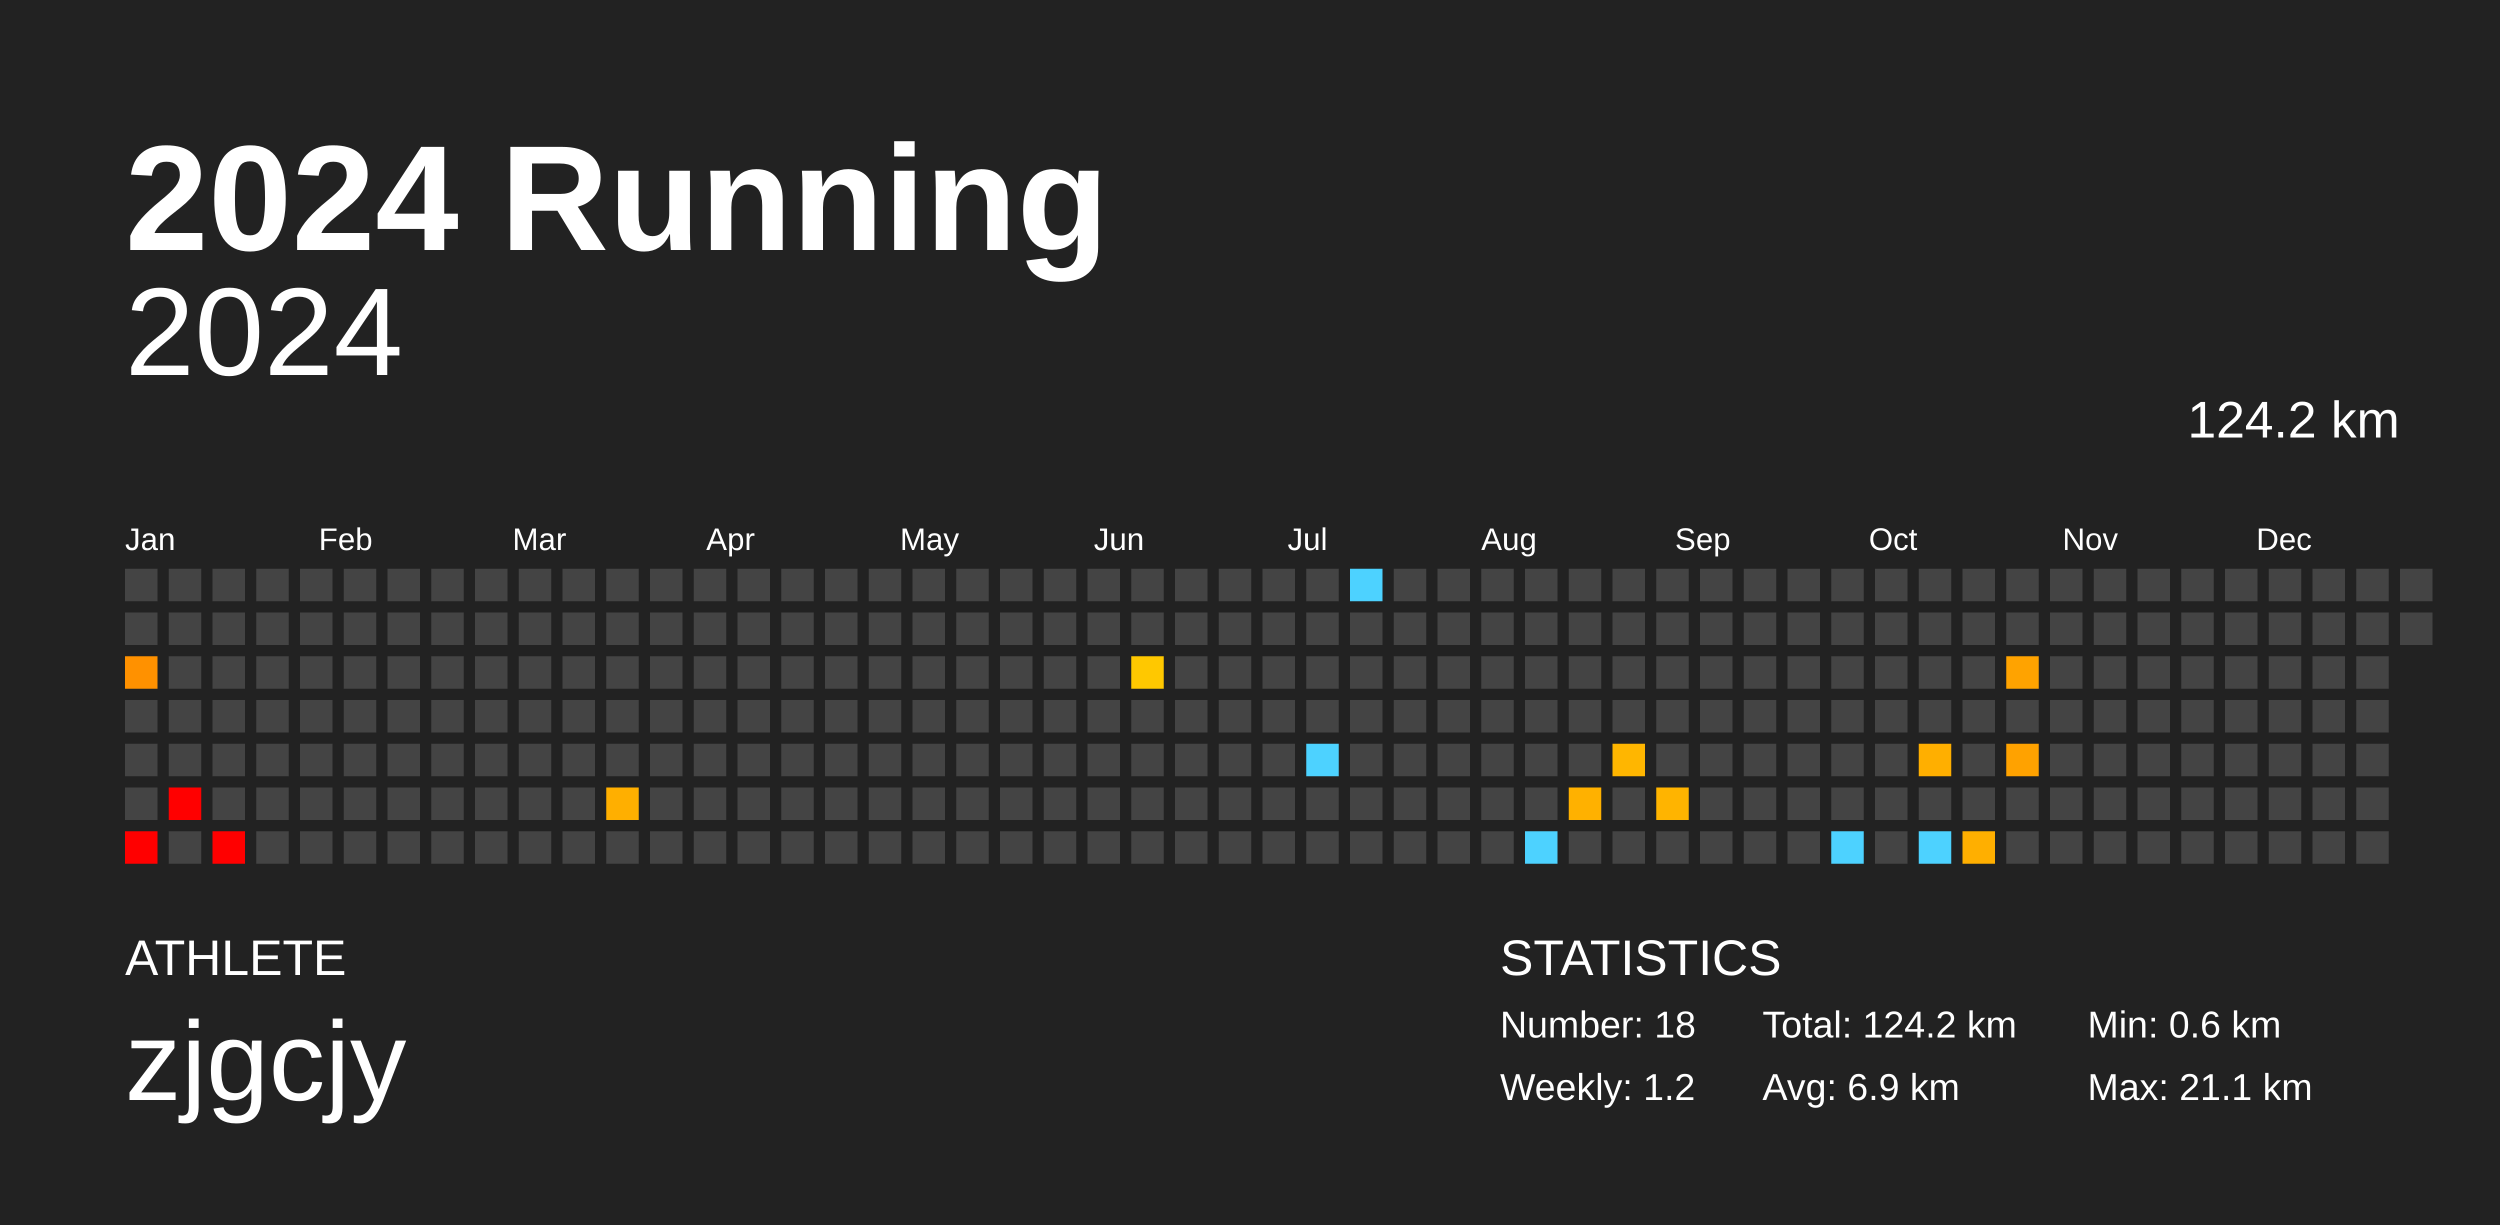
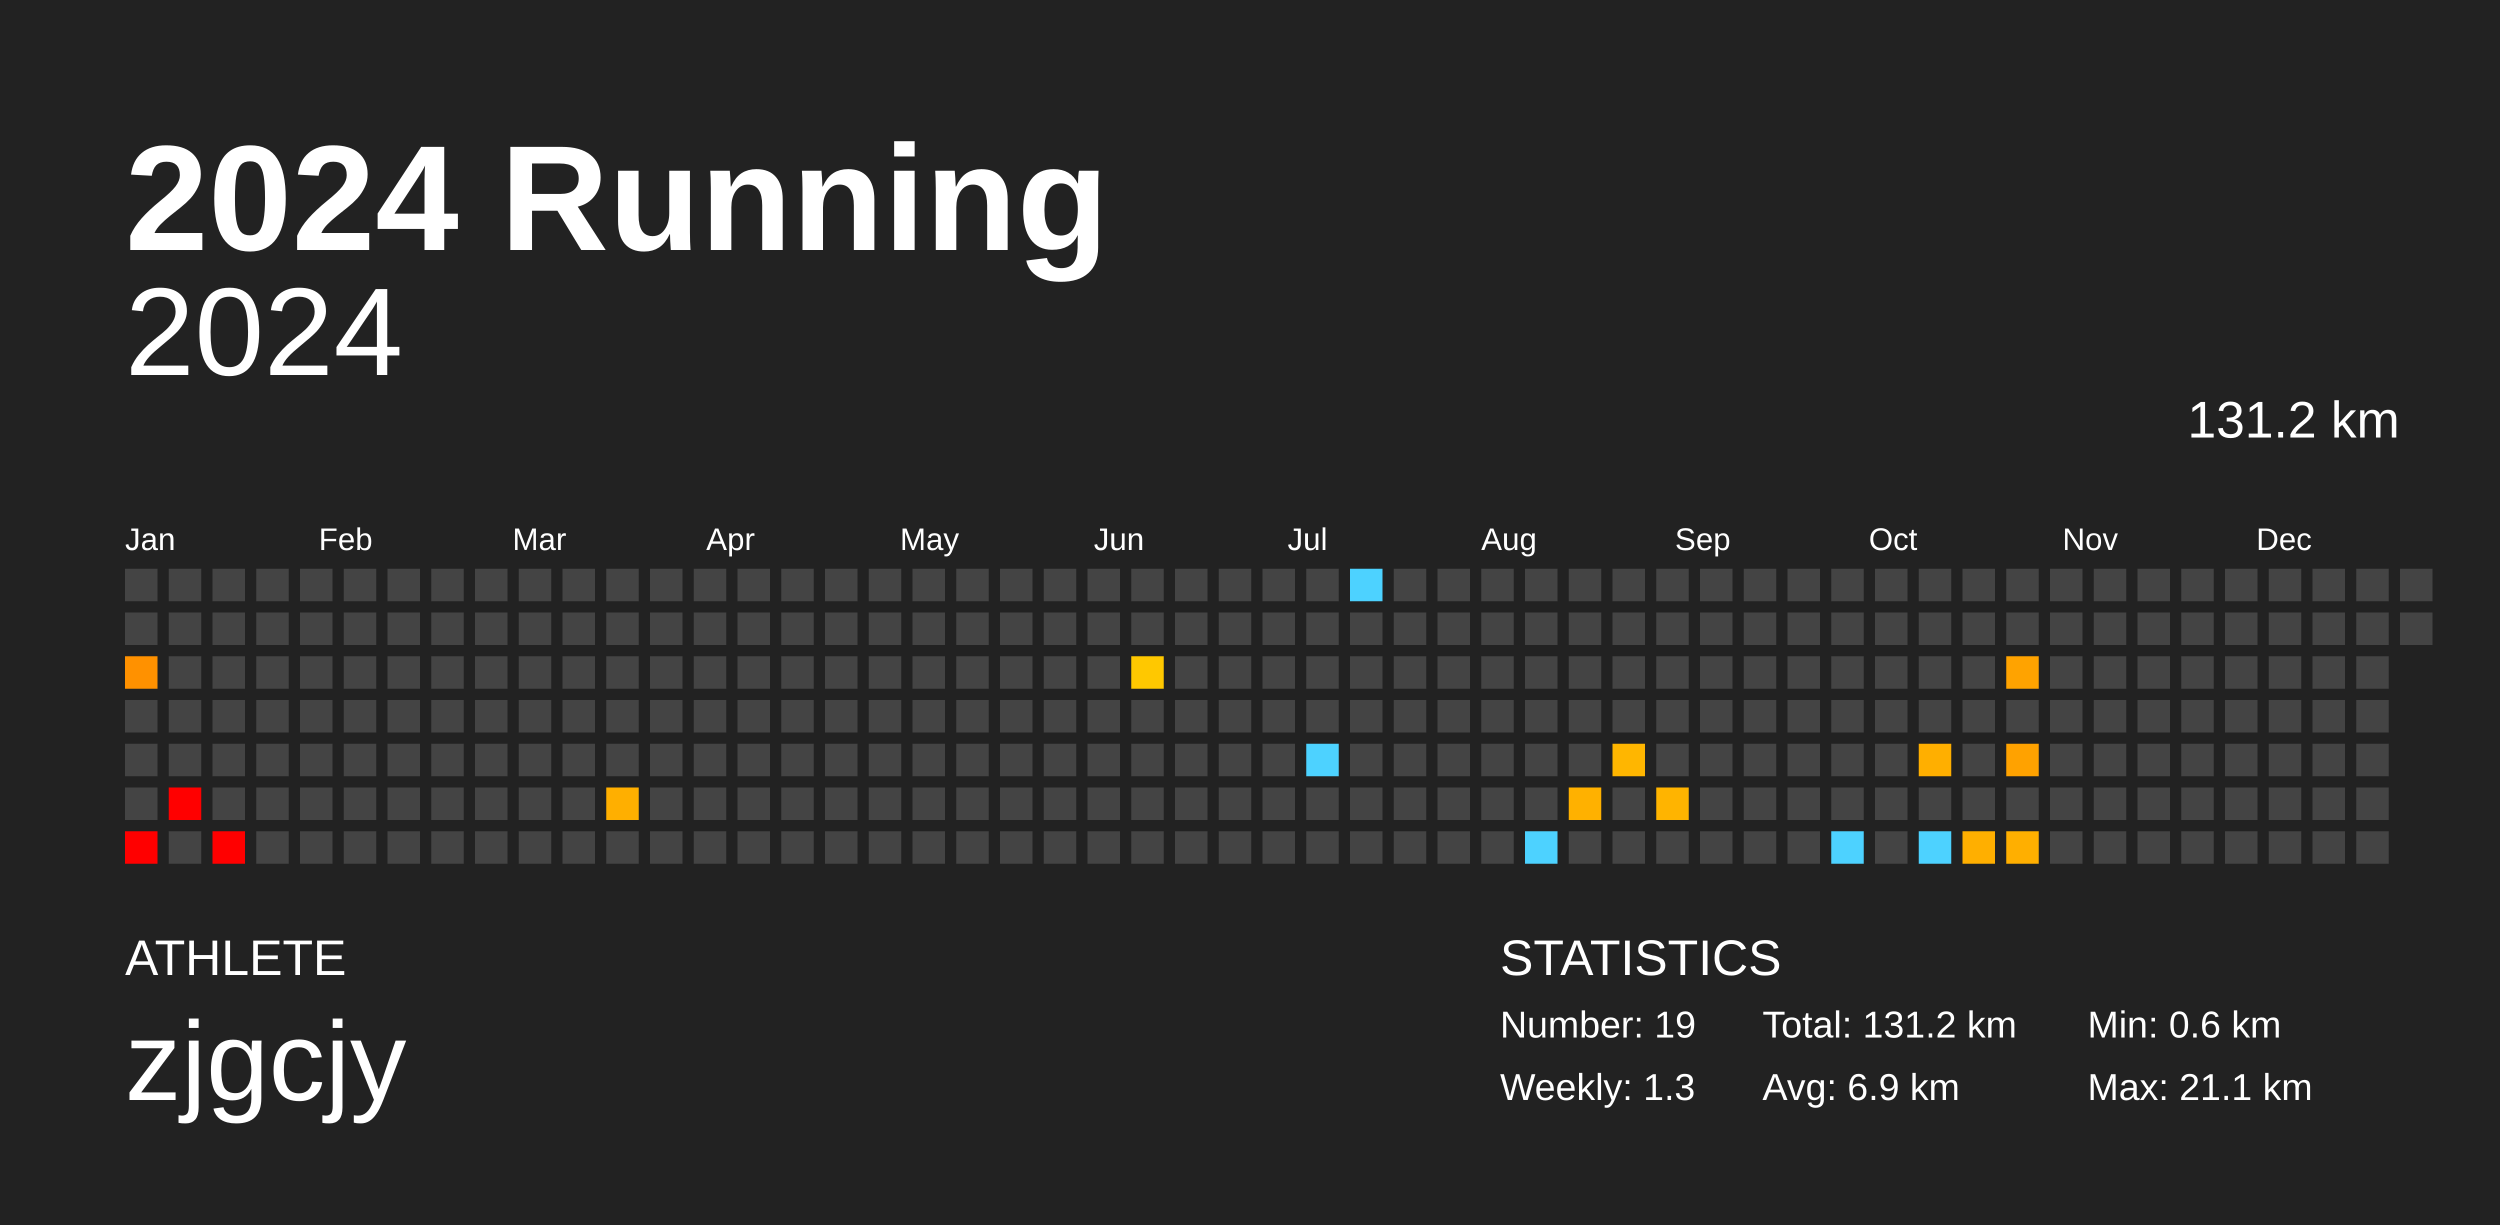
<svg xmlns="http://www.w3.org/2000/svg" baseProfile="full" height="98mm" version="1.1" viewBox="0,0,200,98" width="200mm">
  <defs />
  <rect fill="#222222" height="98" width="200" x="0" y="0" />
  <text fill="#FFFFFF" style="font-size:12px; font-family:Arial; font-weight:bold;" x="10" y="20">2024 Running</text>
  <text fill="#FFFFFF" style="font-size:4px; font-family:Arial" x="10" y="78">ATHLETE</text>
  <text fill="#FFFFFF" style="font-size:9px; font-family:Arial" x="10" y="88">zjgcjy</text>
  <text fill="#FFFFFF" style="font-size:4px; font-family:Arial" x="120" y="78">STATISTICS</text>
-   <text fill="#FFFFFF" style="font-size:3px; font-family:Arial" x="120" y="83">Number: 18</text>
-   <text fill="#FFFFFF" style="font-size:3px; font-family:Arial" x="120" y="88">Weekly: 1.2</text>
-   <text fill="#FFFFFF" style="font-size:3px; font-family:Arial" x="141" y="83">Total: 124.2 km</text>
+   <text fill="#FFFFFF" style="font-size:3px; font-family:Arial" x="120" y="83">Number: 19</text>
+   <text fill="#FFFFFF" style="font-size:3px; font-family:Arial" x="120" y="88">Weekly: 1.3</text>
+   <text fill="#FFFFFF" style="font-size:3px; font-family:Arial" x="141" y="83">Total: 131.2 km</text>
  <text fill="#FFFFFF" style="font-size:3px; font-family:Arial" x="141" y="88">Avg: 6.9 km</text>
  <text fill="#FFFFFF" style="font-size:3px; font-family:Arial" x="167" y="83">Min: 0.6 km</text>
  <text fill="#FFFFFF" style="font-size:3px; font-family:Arial" x="167" y="88">Max: 21.1 km</text>
  <text alignment-baseline="hanging" fill="#FFFFFF" style="font-size:10.0px; font-family:Arial;" x="10" y="30">2024</text>
-   <text alignment-baseline="hanging" fill="#FFFFFF" style="font-size:4.125px; font-family:Arial;" x="175" y="35">124.2 km</text>
+   <text alignment-baseline="hanging" fill="#FFFFFF" style="font-size:4.125px; font-family:Arial;" x="175" y="35">131.2 km</text>
  <text fill="#FFFFFF" style="font-size:2.5px; font-family:Arial" x="10.0" y="44">Jan</text>
  <text fill="#FFFFFF" style="font-size:2.5px; font-family:Arial" x="25.5" y="44">Feb</text>
  <text fill="#FFFFFF" style="font-size:2.5px; font-family:Arial" x="41.0" y="44">Mar</text>
  <text fill="#FFFFFF" style="font-size:2.5px; font-family:Arial" x="56.5" y="44">Apr</text>
  <text fill="#FFFFFF" style="font-size:2.5px; font-family:Arial" x="72.0" y="44">May</text>
  <text fill="#FFFFFF" style="font-size:2.5px; font-family:Arial" x="87.5" y="44">Jun</text>
  <text fill="#FFFFFF" style="font-size:2.5px; font-family:Arial" x="103.0" y="44">Jul</text>
  <text fill="#FFFFFF" style="font-size:2.5px; font-family:Arial" x="118.5" y="44">Aug</text>
  <text fill="#FFFFFF" style="font-size:2.5px; font-family:Arial" x="134.0" y="44">Sep</text>
  <text fill="#FFFFFF" style="font-size:2.5px; font-family:Arial" x="149.5" y="44">Oct</text>
  <text fill="#FFFFFF" style="font-size:2.5px; font-family:Arial" x="165.0" y="44">Nov</text>
  <text fill="#FFFFFF" style="font-size:2.5px; font-family:Arial" x="180.5" y="44">Dec</text>
  <rect fill="#444444" height="2.6" width="2.6" x="10.0" y="45.5" />
  <rect fill="#444444" height="2.6" width="2.6" x="10.0" y="49.0" />
  <rect fill="#ff9100" height="2.6" width="2.6" x="10.0" y="52.5" />
  <rect fill="#444444" height="2.6" width="2.6" x="10.0" y="56.0" />
  <rect fill="#444444" height="2.6" width="2.6" x="10.0" y="59.5" />
  <rect fill="#444444" height="2.6" width="2.6" x="10.0" y="63.0" />
  <rect fill="red" height="2.6" width="2.6" x="10.0" y="66.5" />
  <rect fill="#444444" height="2.6" width="2.6" x="13.5" y="45.5" />
  <rect fill="#444444" height="2.6" width="2.6" x="13.5" y="49.0" />
  <rect fill="#444444" height="2.6" width="2.6" x="13.5" y="52.5" />
  <rect fill="#444444" height="2.6" width="2.6" x="13.5" y="56.0" />
  <rect fill="#444444" height="2.6" width="2.6" x="13.5" y="59.5" />
  <rect fill="red" height="2.6" width="2.6" x="13.5" y="63.0" />
  <rect fill="#444444" height="2.6" width="2.6" x="13.5" y="66.5" />
  <rect fill="#444444" height="2.6" width="2.6" x="17.0" y="45.5" />
  <rect fill="#444444" height="2.6" width="2.6" x="17.0" y="49.0" />
  <rect fill="#444444" height="2.6" width="2.6" x="17.0" y="52.5" />
  <rect fill="#444444" height="2.6" width="2.6" x="17.0" y="56.0" />
  <rect fill="#444444" height="2.6" width="2.6" x="17.0" y="59.5" />
  <rect fill="#444444" height="2.6" width="2.6" x="17.0" y="63.0" />
  <rect fill="red" height="2.6" width="2.6" x="17.0" y="66.5" />
  <rect fill="#444444" height="2.6" width="2.6" x="20.5" y="45.5" />
  <rect fill="#444444" height="2.6" width="2.6" x="20.5" y="49.0" />
  <rect fill="#444444" height="2.6" width="2.6" x="20.5" y="52.5" />
  <rect fill="#444444" height="2.6" width="2.6" x="20.5" y="56.0" />
  <rect fill="#444444" height="2.6" width="2.6" x="20.5" y="59.5" />
  <rect fill="#444444" height="2.6" width="2.6" x="20.5" y="63.0" />
  <rect fill="#444444" height="2.6" width="2.6" x="20.5" y="66.5" />
  <rect fill="#444444" height="2.6" width="2.6" x="24.0" y="45.5" />
  <rect fill="#444444" height="2.6" width="2.6" x="24.0" y="49.0" />
  <rect fill="#444444" height="2.6" width="2.6" x="24.0" y="52.5" />
  <rect fill="#444444" height="2.6" width="2.6" x="24.0" y="56.0" />
  <rect fill="#444444" height="2.6" width="2.6" x="24.0" y="59.5" />
  <rect fill="#444444" height="2.6" width="2.6" x="24.0" y="63.0" />
  <rect fill="#444444" height="2.6" width="2.6" x="24.0" y="66.5" />
  <rect fill="#444444" height="2.6" width="2.6" x="27.5" y="45.5" />
  <rect fill="#444444" height="2.6" width="2.6" x="27.5" y="49.0" />
  <rect fill="#444444" height="2.6" width="2.6" x="27.5" y="52.5" />
  <rect fill="#444444" height="2.6" width="2.6" x="27.5" y="56.0" />
  <rect fill="#444444" height="2.6" width="2.6" x="27.5" y="59.5" />
  <rect fill="#444444" height="2.6" width="2.6" x="27.5" y="63.0" />
  <rect fill="#444444" height="2.6" width="2.6" x="27.5" y="66.5" />
  <rect fill="#444444" height="2.6" width="2.6" x="31.0" y="45.5" />
  <rect fill="#444444" height="2.6" width="2.6" x="31.0" y="49.0" />
  <rect fill="#444444" height="2.6" width="2.6" x="31.0" y="52.5" />
  <rect fill="#444444" height="2.6" width="2.6" x="31.0" y="56.0" />
  <rect fill="#444444" height="2.6" width="2.6" x="31.0" y="59.5" />
  <rect fill="#444444" height="2.6" width="2.6" x="31.0" y="63.0" />
  <rect fill="#444444" height="2.6" width="2.6" x="31.0" y="66.5" />
  <rect fill="#444444" height="2.6" width="2.6" x="34.5" y="45.5" />
  <rect fill="#444444" height="2.6" width="2.6" x="34.5" y="49.0" />
  <rect fill="#444444" height="2.6" width="2.6" x="34.5" y="52.5" />
  <rect fill="#444444" height="2.6" width="2.6" x="34.5" y="56.0" />
  <rect fill="#444444" height="2.6" width="2.6" x="34.5" y="59.5" />
  <rect fill="#444444" height="2.6" width="2.6" x="34.5" y="63.0" />
  <rect fill="#444444" height="2.6" width="2.6" x="34.5" y="66.5" />
  <rect fill="#444444" height="2.6" width="2.6" x="38.0" y="45.5" />
  <rect fill="#444444" height="2.6" width="2.6" x="38.0" y="49.0" />
  <rect fill="#444444" height="2.6" width="2.6" x="38.0" y="52.5" />
  <rect fill="#444444" height="2.6" width="2.6" x="38.0" y="56.0" />
  <rect fill="#444444" height="2.6" width="2.6" x="38.0" y="59.5" />
  <rect fill="#444444" height="2.6" width="2.6" x="38.0" y="63.0" />
  <rect fill="#444444" height="2.6" width="2.6" x="38.0" y="66.5" />
  <rect fill="#444444" height="2.6" width="2.6" x="41.5" y="45.5" />
  <rect fill="#444444" height="2.6" width="2.6" x="41.5" y="49.0" />
  <rect fill="#444444" height="2.6" width="2.6" x="41.5" y="52.5" />
  <rect fill="#444444" height="2.6" width="2.6" x="41.5" y="56.0" />
  <rect fill="#444444" height="2.6" width="2.6" x="41.5" y="59.5" />
  <rect fill="#444444" height="2.6" width="2.6" x="41.5" y="63.0" />
  <rect fill="#444444" height="2.6" width="2.6" x="41.5" y="66.5" />
  <rect fill="#444444" height="2.6" width="2.6" x="45.0" y="45.5" />
  <rect fill="#444444" height="2.6" width="2.6" x="45.0" y="49.0" />
  <rect fill="#444444" height="2.6" width="2.6" x="45.0" y="52.5" />
  <rect fill="#444444" height="2.6" width="2.6" x="45.0" y="56.0" />
  <rect fill="#444444" height="2.6" width="2.6" x="45.0" y="59.5" />
  <rect fill="#444444" height="2.6" width="2.6" x="45.0" y="63.0" />
  <rect fill="#444444" height="2.6" width="2.6" x="45.0" y="66.5" />
  <rect fill="#444444" height="2.6" width="2.6" x="48.5" y="45.5" />
  <rect fill="#444444" height="2.6" width="2.6" x="48.5" y="49.0" />
  <rect fill="#444444" height="2.6" width="2.6" x="48.5" y="52.5" />
  <rect fill="#444444" height="2.6" width="2.6" x="48.5" y="56.0" />
  <rect fill="#444444" height="2.6" width="2.6" x="48.5" y="59.5" />
  <rect fill="#ffaf00" height="2.6" width="2.6" x="48.5" y="63.0" />
  <rect fill="#444444" height="2.6" width="2.6" x="48.5" y="66.5" />
  <rect fill="#444444" height="2.6" width="2.6" x="52.0" y="45.5" />
  <rect fill="#444444" height="2.6" width="2.6" x="52.0" y="49.0" />
  <rect fill="#444444" height="2.6" width="2.6" x="52.0" y="52.5" />
  <rect fill="#444444" height="2.6" width="2.6" x="52.0" y="56.0" />
  <rect fill="#444444" height="2.6" width="2.6" x="52.0" y="59.5" />
  <rect fill="#444444" height="2.6" width="2.6" x="52.0" y="63.0" />
  <rect fill="#444444" height="2.6" width="2.6" x="52.0" y="66.5" />
  <rect fill="#444444" height="2.6" width="2.6" x="55.5" y="45.5" />
  <rect fill="#444444" height="2.6" width="2.6" x="55.5" y="49.0" />
  <rect fill="#444444" height="2.6" width="2.6" x="55.5" y="52.5" />
  <rect fill="#444444" height="2.6" width="2.6" x="55.5" y="56.0" />
  <rect fill="#444444" height="2.6" width="2.6" x="55.5" y="59.5" />
  <rect fill="#444444" height="2.6" width="2.6" x="55.5" y="63.0" />
  <rect fill="#444444" height="2.6" width="2.6" x="55.5" y="66.5" />
  <rect fill="#444444" height="2.6" width="2.6" x="59.0" y="45.5" />
  <rect fill="#444444" height="2.6" width="2.6" x="59.0" y="49.0" />
  <rect fill="#444444" height="2.6" width="2.6" x="59.0" y="52.5" />
  <rect fill="#444444" height="2.6" width="2.6" x="59.0" y="56.0" />
  <rect fill="#444444" height="2.6" width="2.6" x="59.0" y="59.5" />
  <rect fill="#444444" height="2.6" width="2.6" x="59.0" y="63.0" />
  <rect fill="#444444" height="2.6" width="2.6" x="59.0" y="66.5" />
  <rect fill="#444444" height="2.6" width="2.6" x="62.5" y="45.5" />
  <rect fill="#444444" height="2.6" width="2.6" x="62.5" y="49.0" />
  <rect fill="#444444" height="2.6" width="2.6" x="62.5" y="52.5" />
  <rect fill="#444444" height="2.6" width="2.6" x="62.5" y="56.0" />
  <rect fill="#444444" height="2.6" width="2.6" x="62.5" y="59.5" />
  <rect fill="#444444" height="2.6" width="2.6" x="62.5" y="63.0" />
  <rect fill="#444444" height="2.6" width="2.6" x="62.5" y="66.5" />
  <rect fill="#444444" height="2.6" width="2.6" x="66.0" y="45.5" />
  <rect fill="#444444" height="2.6" width="2.6" x="66.0" y="49.0" />
  <rect fill="#444444" height="2.6" width="2.6" x="66.0" y="52.5" />
  <rect fill="#444444" height="2.6" width="2.6" x="66.0" y="56.0" />
  <rect fill="#444444" height="2.6" width="2.6" x="66.0" y="59.5" />
  <rect fill="#444444" height="2.6" width="2.6" x="66.0" y="63.0" />
  <rect fill="#444444" height="2.6" width="2.6" x="66.0" y="66.5" />
  <rect fill="#444444" height="2.6" width="2.6" x="69.5" y="45.5" />
  <rect fill="#444444" height="2.6" width="2.6" x="69.5" y="49.0" />
  <rect fill="#444444" height="2.6" width="2.6" x="69.5" y="52.5" />
  <rect fill="#444444" height="2.6" width="2.6" x="69.5" y="56.0" />
  <rect fill="#444444" height="2.6" width="2.6" x="69.5" y="59.5" />
  <rect fill="#444444" height="2.6" width="2.6" x="69.5" y="63.0" />
  <rect fill="#444444" height="2.6" width="2.6" x="69.5" y="66.5" />
  <rect fill="#444444" height="2.6" width="2.6" x="73.0" y="45.5" />
  <rect fill="#444444" height="2.6" width="2.6" x="73.0" y="49.0" />
  <rect fill="#444444" height="2.6" width="2.6" x="73.0" y="52.5" />
  <rect fill="#444444" height="2.6" width="2.6" x="73.0" y="56.0" />
  <rect fill="#444444" height="2.6" width="2.6" x="73.0" y="59.5" />
  <rect fill="#444444" height="2.6" width="2.6" x="73.0" y="63.0" />
  <rect fill="#444444" height="2.6" width="2.6" x="73.0" y="66.5" />
  <rect fill="#444444" height="2.6" width="2.6" x="76.5" y="45.5" />
  <rect fill="#444444" height="2.6" width="2.6" x="76.5" y="49.0" />
  <rect fill="#444444" height="2.6" width="2.6" x="76.5" y="52.5" />
  <rect fill="#444444" height="2.6" width="2.6" x="76.5" y="56.0" />
  <rect fill="#444444" height="2.6" width="2.6" x="76.5" y="59.5" />
  <rect fill="#444444" height="2.6" width="2.6" x="76.5" y="63.0" />
  <rect fill="#444444" height="2.6" width="2.6" x="76.5" y="66.5" />
  <rect fill="#444444" height="2.6" width="2.6" x="80.0" y="45.5" />
  <rect fill="#444444" height="2.6" width="2.6" x="80.0" y="49.0" />
  <rect fill="#444444" height="2.6" width="2.6" x="80.0" y="52.5" />
  <rect fill="#444444" height="2.6" width="2.6" x="80.0" y="56.0" />
  <rect fill="#444444" height="2.6" width="2.6" x="80.0" y="59.5" />
  <rect fill="#444444" height="2.6" width="2.6" x="80.0" y="63.0" />
  <rect fill="#444444" height="2.6" width="2.6" x="80.0" y="66.5" />
  <rect fill="#444444" height="2.6" width="2.6" x="83.5" y="45.5" />
  <rect fill="#444444" height="2.6" width="2.6" x="83.5" y="49.0" />
  <rect fill="#444444" height="2.6" width="2.6" x="83.5" y="52.5" />
  <rect fill="#444444" height="2.6" width="2.6" x="83.5" y="56.0" />
  <rect fill="#444444" height="2.6" width="2.6" x="83.5" y="59.5" />
  <rect fill="#444444" height="2.6" width="2.6" x="83.5" y="63.0" />
  <rect fill="#444444" height="2.6" width="2.6" x="83.5" y="66.5" />
  <rect fill="#444444" height="2.6" width="2.6" x="87.0" y="45.5" />
  <rect fill="#444444" height="2.6" width="2.6" x="87.0" y="49.0" />
  <rect fill="#444444" height="2.6" width="2.6" x="87.0" y="52.5" />
  <rect fill="#444444" height="2.6" width="2.6" x="87.0" y="56.0" />
  <rect fill="#444444" height="2.6" width="2.6" x="87.0" y="59.5" />
  <rect fill="#444444" height="2.6" width="2.6" x="87.0" y="63.0" />
  <rect fill="#444444" height="2.6" width="2.6" x="87.0" y="66.5" />
  <rect fill="#444444" height="2.6" width="2.6" x="90.5" y="45.5" />
  <rect fill="#444444" height="2.6" width="2.6" x="90.5" y="49.0" />
  <rect fill="#ffc800" height="2.6" width="2.6" x="90.5" y="52.5" />
  <rect fill="#444444" height="2.6" width="2.6" x="90.5" y="56.0" />
  <rect fill="#444444" height="2.6" width="2.6" x="90.5" y="59.5" />
  <rect fill="#444444" height="2.6" width="2.6" x="90.5" y="63.0" />
  <rect fill="#444444" height="2.6" width="2.6" x="90.5" y="66.5" />
  <rect fill="#444444" height="2.6" width="2.6" x="94.0" y="45.5" />
  <rect fill="#444444" height="2.6" width="2.6" x="94.0" y="49.0" />
  <rect fill="#444444" height="2.6" width="2.6" x="94.0" y="52.5" />
  <rect fill="#444444" height="2.6" width="2.6" x="94.0" y="56.0" />
  <rect fill="#444444" height="2.6" width="2.6" x="94.0" y="59.5" />
  <rect fill="#444444" height="2.6" width="2.6" x="94.0" y="63.0" />
  <rect fill="#444444" height="2.6" width="2.6" x="94.0" y="66.5" />
  <rect fill="#444444" height="2.6" width="2.6" x="97.5" y="45.5" />
  <rect fill="#444444" height="2.6" width="2.6" x="97.5" y="49.0" />
  <rect fill="#444444" height="2.6" width="2.6" x="97.5" y="52.5" />
  <rect fill="#444444" height="2.6" width="2.6" x="97.5" y="56.0" />
  <rect fill="#444444" height="2.6" width="2.6" x="97.5" y="59.5" />
  <rect fill="#444444" height="2.6" width="2.6" x="97.5" y="63.0" />
  <rect fill="#444444" height="2.6" width="2.6" x="97.5" y="66.5" />
  <rect fill="#444444" height="2.6" width="2.6" x="101.0" y="45.5" />
  <rect fill="#444444" height="2.6" width="2.6" x="101.0" y="49.0" />
  <rect fill="#444444" height="2.6" width="2.6" x="101.0" y="52.5" />
  <rect fill="#444444" height="2.6" width="2.6" x="101.0" y="56.0" />
  <rect fill="#444444" height="2.6" width="2.6" x="101.0" y="59.5" />
  <rect fill="#444444" height="2.6" width="2.6" x="101.0" y="63.0" />
  <rect fill="#444444" height="2.6" width="2.6" x="101.0" y="66.5" />
  <rect fill="#444444" height="2.6" width="2.6" x="104.5" y="45.5" />
  <rect fill="#444444" height="2.6" width="2.6" x="104.5" y="49.0" />
  <rect fill="#444444" height="2.6" width="2.6" x="104.5" y="52.5" />
  <rect fill="#444444" height="2.6" width="2.6" x="104.5" y="56.0" />
  <rect fill="#4dd2ff" height="2.6" width="2.6" x="104.5" y="59.5" />
  <rect fill="#444444" height="2.6" width="2.6" x="104.5" y="63.0" />
  <rect fill="#444444" height="2.6" width="2.6" x="104.5" y="66.5" />
  <rect fill="#4dd2ff" height="2.6" width="2.6" x="108.0" y="45.5" />
  <rect fill="#444444" height="2.6" width="2.6" x="108.0" y="49.0" />
  <rect fill="#444444" height="2.6" width="2.6" x="108.0" y="52.5" />
  <rect fill="#444444" height="2.6" width="2.6" x="108.0" y="56.0" />
  <rect fill="#444444" height="2.6" width="2.6" x="108.0" y="59.5" />
  <rect fill="#444444" height="2.6" width="2.6" x="108.0" y="63.0" />
  <rect fill="#444444" height="2.6" width="2.6" x="108.0" y="66.5" />
  <rect fill="#444444" height="2.6" width="2.6" x="111.5" y="45.5" />
  <rect fill="#444444" height="2.6" width="2.6" x="111.5" y="49.0" />
  <rect fill="#444444" height="2.6" width="2.6" x="111.5" y="52.5" />
  <rect fill="#444444" height="2.6" width="2.6" x="111.5" y="56.0" />
  <rect fill="#444444" height="2.6" width="2.6" x="111.5" y="59.5" />
  <rect fill="#444444" height="2.6" width="2.6" x="111.5" y="63.0" />
  <rect fill="#444444" height="2.6" width="2.6" x="111.5" y="66.5" />
  <rect fill="#444444" height="2.6" width="2.6" x="115.0" y="45.5" />
  <rect fill="#444444" height="2.6" width="2.6" x="115.0" y="49.0" />
  <rect fill="#444444" height="2.6" width="2.6" x="115.0" y="52.5" />
  <rect fill="#444444" height="2.6" width="2.6" x="115.0" y="56.0" />
  <rect fill="#444444" height="2.6" width="2.6" x="115.0" y="59.5" />
  <rect fill="#444444" height="2.6" width="2.6" x="115.0" y="63.0" />
  <rect fill="#444444" height="2.6" width="2.6" x="115.0" y="66.5" />
  <rect fill="#444444" height="2.6" width="2.6" x="118.5" y="45.5" />
  <rect fill="#444444" height="2.6" width="2.6" x="118.5" y="49.0" />
  <rect fill="#444444" height="2.6" width="2.6" x="118.5" y="52.5" />
  <rect fill="#444444" height="2.6" width="2.6" x="118.5" y="56.0" />
  <rect fill="#444444" height="2.6" width="2.6" x="118.5" y="59.5" />
  <rect fill="#444444" height="2.6" width="2.6" x="118.5" y="63.0" />
  <rect fill="#444444" height="2.6" width="2.6" x="118.5" y="66.5" />
  <rect fill="#444444" height="2.6" width="2.6" x="122.0" y="45.5" />
  <rect fill="#444444" height="2.6" width="2.6" x="122.0" y="49.0" />
  <rect fill="#444444" height="2.6" width="2.6" x="122.0" y="52.5" />
  <rect fill="#444444" height="2.6" width="2.6" x="122.0" y="56.0" />
  <rect fill="#444444" height="2.6" width="2.6" x="122.0" y="59.5" />
  <rect fill="#444444" height="2.6" width="2.6" x="122.0" y="63.0" />
  <rect fill="#4dd2ff" height="2.6" width="2.6" x="122.0" y="66.5" />
  <rect fill="#444444" height="2.6" width="2.6" x="125.5" y="45.5" />
  <rect fill="#444444" height="2.6" width="2.6" x="125.5" y="49.0" />
  <rect fill="#444444" height="2.6" width="2.6" x="125.5" y="52.5" />
  <rect fill="#444444" height="2.6" width="2.6" x="125.5" y="56.0" />
  <rect fill="#444444" height="2.6" width="2.6" x="125.5" y="59.5" />
  <rect fill="#ffb100" height="2.6" width="2.6" x="125.5" y="63.0" />
  <rect fill="#444444" height="2.6" width="2.6" x="125.5" y="66.5" />
  <rect fill="#444444" height="2.6" width="2.6" x="129.0" y="45.5" />
  <rect fill="#444444" height="2.6" width="2.6" x="129.0" y="49.0" />
  <rect fill="#444444" height="2.6" width="2.6" x="129.0" y="52.5" />
  <rect fill="#444444" height="2.6" width="2.6" x="129.0" y="56.0" />
  <rect fill="#ffb600" height="2.6" width="2.6" x="129.0" y="59.5" />
  <rect fill="#444444" height="2.6" width="2.6" x="129.0" y="63.0" />
  <rect fill="#444444" height="2.6" width="2.6" x="129.0" y="66.5" />
  <rect fill="#444444" height="2.6" width="2.6" x="132.5" y="45.5" />
  <rect fill="#444444" height="2.6" width="2.6" x="132.5" y="49.0" />
  <rect fill="#444444" height="2.6" width="2.6" x="132.5" y="52.5" />
  <rect fill="#444444" height="2.6" width="2.6" x="132.5" y="56.0" />
  <rect fill="#444444" height="2.6" width="2.6" x="132.5" y="59.5" />
  <rect fill="#ffb400" height="2.6" width="2.6" x="132.5" y="63.0" />
  <rect fill="#444444" height="2.6" width="2.6" x="132.5" y="66.5" />
  <rect fill="#444444" height="2.6" width="2.6" x="136.0" y="45.5" />
  <rect fill="#444444" height="2.6" width="2.6" x="136.0" y="49.0" />
  <rect fill="#444444" height="2.6" width="2.6" x="136.0" y="52.5" />
  <rect fill="#444444" height="2.6" width="2.6" x="136.0" y="56.0" />
  <rect fill="#444444" height="2.6" width="2.6" x="136.0" y="59.5" />
  <rect fill="#444444" height="2.6" width="2.6" x="136.0" y="63.0" />
  <rect fill="#444444" height="2.6" width="2.6" x="136.0" y="66.5" />
  <rect fill="#444444" height="2.6" width="2.6" x="139.5" y="45.5" />
  <rect fill="#444444" height="2.6" width="2.6" x="139.5" y="49.0" />
  <rect fill="#444444" height="2.6" width="2.6" x="139.5" y="52.5" />
  <rect fill="#444444" height="2.6" width="2.6" x="139.5" y="56.0" />
  <rect fill="#444444" height="2.6" width="2.6" x="139.5" y="59.5" />
  <rect fill="#444444" height="2.6" width="2.6" x="139.5" y="63.0" />
  <rect fill="#444444" height="2.6" width="2.6" x="139.5" y="66.5" />
  <rect fill="#444444" height="2.6" width="2.6" x="143.0" y="45.5" />
  <rect fill="#444444" height="2.6" width="2.6" x="143.0" y="49.0" />
  <rect fill="#444444" height="2.6" width="2.6" x="143.0" y="52.5" />
  <rect fill="#444444" height="2.6" width="2.6" x="143.0" y="56.0" />
  <rect fill="#444444" height="2.6" width="2.6" x="143.0" y="59.5" />
  <rect fill="#444444" height="2.6" width="2.6" x="143.0" y="63.0" />
  <rect fill="#444444" height="2.6" width="2.6" x="143.0" y="66.5" />
  <rect fill="#444444" height="2.6" width="2.6" x="146.5" y="45.5" />
  <rect fill="#444444" height="2.6" width="2.6" x="146.5" y="49.0" />
  <rect fill="#444444" height="2.6" width="2.6" x="146.5" y="52.5" />
  <rect fill="#444444" height="2.6" width="2.6" x="146.5" y="56.0" />
  <rect fill="#444444" height="2.6" width="2.6" x="146.5" y="59.5" />
  <rect fill="#444444" height="2.6" width="2.6" x="146.5" y="63.0" />
  <rect fill="#4dd2ff" height="2.6" width="2.6" x="146.5" y="66.5" />
  <rect fill="#444444" height="2.6" width="2.6" x="150.0" y="45.5" />
  <rect fill="#444444" height="2.6" width="2.6" x="150.0" y="49.0" />
  <rect fill="#444444" height="2.6" width="2.6" x="150.0" y="52.5" />
  <rect fill="#444444" height="2.6" width="2.6" x="150.0" y="56.0" />
  <rect fill="#444444" height="2.6" width="2.6" x="150.0" y="59.5" />
  <rect fill="#444444" height="2.6" width="2.6" x="150.0" y="63.0" />
  <rect fill="#444444" height="2.6" width="2.6" x="150.0" y="66.5" />
  <rect fill="#444444" height="2.6" width="2.6" x="153.5" y="45.5" />
  <rect fill="#444444" height="2.6" width="2.6" x="153.5" y="49.0" />
  <rect fill="#444444" height="2.6" width="2.6" x="153.5" y="52.5" />
  <rect fill="#444444" height="2.6" width="2.6" x="153.5" y="56.0" />
  <rect fill="#ffaf00" height="2.6" width="2.6" x="153.5" y="59.5" />
  <rect fill="#444444" height="2.6" width="2.6" x="153.5" y="63.0" />
  <rect fill="#4dd2ff" height="2.6" width="2.6" x="153.5" y="66.5" />
  <rect fill="#444444" height="2.6" width="2.6" x="157.0" y="45.5" />
  <rect fill="#444444" height="2.6" width="2.6" x="157.0" y="49.0" />
  <rect fill="#444444" height="2.6" width="2.6" x="157.0" y="52.5" />
  <rect fill="#444444" height="2.6" width="2.6" x="157.0" y="56.0" />
  <rect fill="#444444" height="2.6" width="2.6" x="157.0" y="59.5" />
  <rect fill="#444444" height="2.6" width="2.6" x="157.0" y="63.0" />
  <rect fill="#ffaf00" height="2.6" width="2.6" x="157.0" y="66.5" />
  <rect fill="#444444" height="2.6" width="2.6" x="160.5" y="45.5" />
  <rect fill="#444444" height="2.6" width="2.6" x="160.5" y="49.0" />
  <rect fill="#ffa300" height="2.6" width="2.6" x="160.5" y="52.5" />
  <rect fill="#444444" height="2.6" width="2.6" x="160.5" y="56.0" />
  <rect fill="#ffa200" height="2.6" width="2.6" x="160.5" y="59.5" />
  <rect fill="#444444" height="2.6" width="2.6" x="160.5" y="63.0" />
-   <rect fill="#444444" height="2.6" width="2.6" x="160.5" y="66.5" />
+   <rect fill="#ffaf00" height="2.6" width="2.6" x="160.5" y="66.5" />
  <rect fill="#444444" height="2.6" width="2.6" x="164.0" y="45.5" />
  <rect fill="#444444" height="2.6" width="2.6" x="164.0" y="49.0" />
  <rect fill="#444444" height="2.6" width="2.6" x="164.0" y="52.5" />
  <rect fill="#444444" height="2.6" width="2.6" x="164.0" y="56.0" />
  <rect fill="#444444" height="2.6" width="2.6" x="164.0" y="59.5" />
  <rect fill="#444444" height="2.6" width="2.6" x="164.0" y="63.0" />
  <rect fill="#444444" height="2.6" width="2.6" x="164.0" y="66.5" />
  <rect fill="#444444" height="2.6" width="2.6" x="167.5" y="45.5" />
  <rect fill="#444444" height="2.6" width="2.6" x="167.5" y="49.0" />
  <rect fill="#444444" height="2.6" width="2.6" x="167.5" y="52.5" />
  <rect fill="#444444" height="2.6" width="2.6" x="167.5" y="56.0" />
  <rect fill="#444444" height="2.6" width="2.6" x="167.5" y="59.5" />
  <rect fill="#444444" height="2.6" width="2.6" x="167.5" y="63.0" />
  <rect fill="#444444" height="2.6" width="2.6" x="167.5" y="66.5" />
  <rect fill="#444444" height="2.6" width="2.6" x="171.0" y="45.5" />
  <rect fill="#444444" height="2.6" width="2.6" x="171.0" y="49.0" />
  <rect fill="#444444" height="2.6" width="2.6" x="171.0" y="52.5" />
  <rect fill="#444444" height="2.6" width="2.6" x="171.0" y="56.0" />
  <rect fill="#444444" height="2.6" width="2.6" x="171.0" y="59.5" />
  <rect fill="#444444" height="2.6" width="2.6" x="171.0" y="63.0" />
  <rect fill="#444444" height="2.6" width="2.6" x="171.0" y="66.5" />
  <rect fill="#444444" height="2.6" width="2.6" x="174.5" y="45.5" />
  <rect fill="#444444" height="2.6" width="2.6" x="174.5" y="49.0" />
  <rect fill="#444444" height="2.6" width="2.6" x="174.5" y="52.5" />
  <rect fill="#444444" height="2.6" width="2.6" x="174.5" y="56.0" />
  <rect fill="#444444" height="2.6" width="2.6" x="174.5" y="59.5" />
  <rect fill="#444444" height="2.6" width="2.6" x="174.5" y="63.0" />
  <rect fill="#444444" height="2.6" width="2.6" x="174.5" y="66.5" />
  <rect fill="#444444" height="2.6" width="2.6" x="178.0" y="45.5" />
  <rect fill="#444444" height="2.6" width="2.6" x="178.0" y="49.0" />
  <rect fill="#444444" height="2.6" width="2.6" x="178.0" y="52.5" />
  <rect fill="#444444" height="2.6" width="2.6" x="178.0" y="56.0" />
  <rect fill="#444444" height="2.6" width="2.6" x="178.0" y="59.5" />
  <rect fill="#444444" height="2.6" width="2.6" x="178.0" y="63.0" />
  <rect fill="#444444" height="2.6" width="2.6" x="178.0" y="66.5" />
  <rect fill="#444444" height="2.6" width="2.6" x="181.5" y="45.5" />
  <rect fill="#444444" height="2.6" width="2.6" x="181.5" y="49.0" />
  <rect fill="#444444" height="2.6" width="2.6" x="181.5" y="52.5" />
  <rect fill="#444444" height="2.6" width="2.6" x="181.5" y="56.0" />
  <rect fill="#444444" height="2.6" width="2.6" x="181.5" y="59.5" />
  <rect fill="#444444" height="2.6" width="2.6" x="181.5" y="63.0" />
  <rect fill="#444444" height="2.6" width="2.6" x="181.5" y="66.5" />
  <rect fill="#444444" height="2.6" width="2.6" x="185.0" y="45.5" />
  <rect fill="#444444" height="2.6" width="2.6" x="185.0" y="49.0" />
  <rect fill="#444444" height="2.6" width="2.6" x="185.0" y="52.5" />
  <rect fill="#444444" height="2.6" width="2.6" x="185.0" y="56.0" />
  <rect fill="#444444" height="2.6" width="2.6" x="185.0" y="59.5" />
  <rect fill="#444444" height="2.6" width="2.6" x="185.0" y="63.0" />
  <rect fill="#444444" height="2.6" width="2.6" x="185.0" y="66.5" />
  <rect fill="#444444" height="2.6" width="2.6" x="188.5" y="45.5" />
  <rect fill="#444444" height="2.6" width="2.6" x="188.5" y="49.0" />
  <rect fill="#444444" height="2.6" width="2.6" x="188.5" y="52.5" />
  <rect fill="#444444" height="2.6" width="2.6" x="188.5" y="56.0" />
  <rect fill="#444444" height="2.6" width="2.6" x="188.5" y="59.5" />
  <rect fill="#444444" height="2.6" width="2.6" x="188.5" y="63.0" />
  <rect fill="#444444" height="2.6" width="2.6" x="188.5" y="66.5" />
  <rect fill="#444444" height="2.6" width="2.6" x="192.0" y="45.5" />
  <rect fill="#444444" height="2.6" width="2.6" x="192.0" y="49.0" />
</svg>
